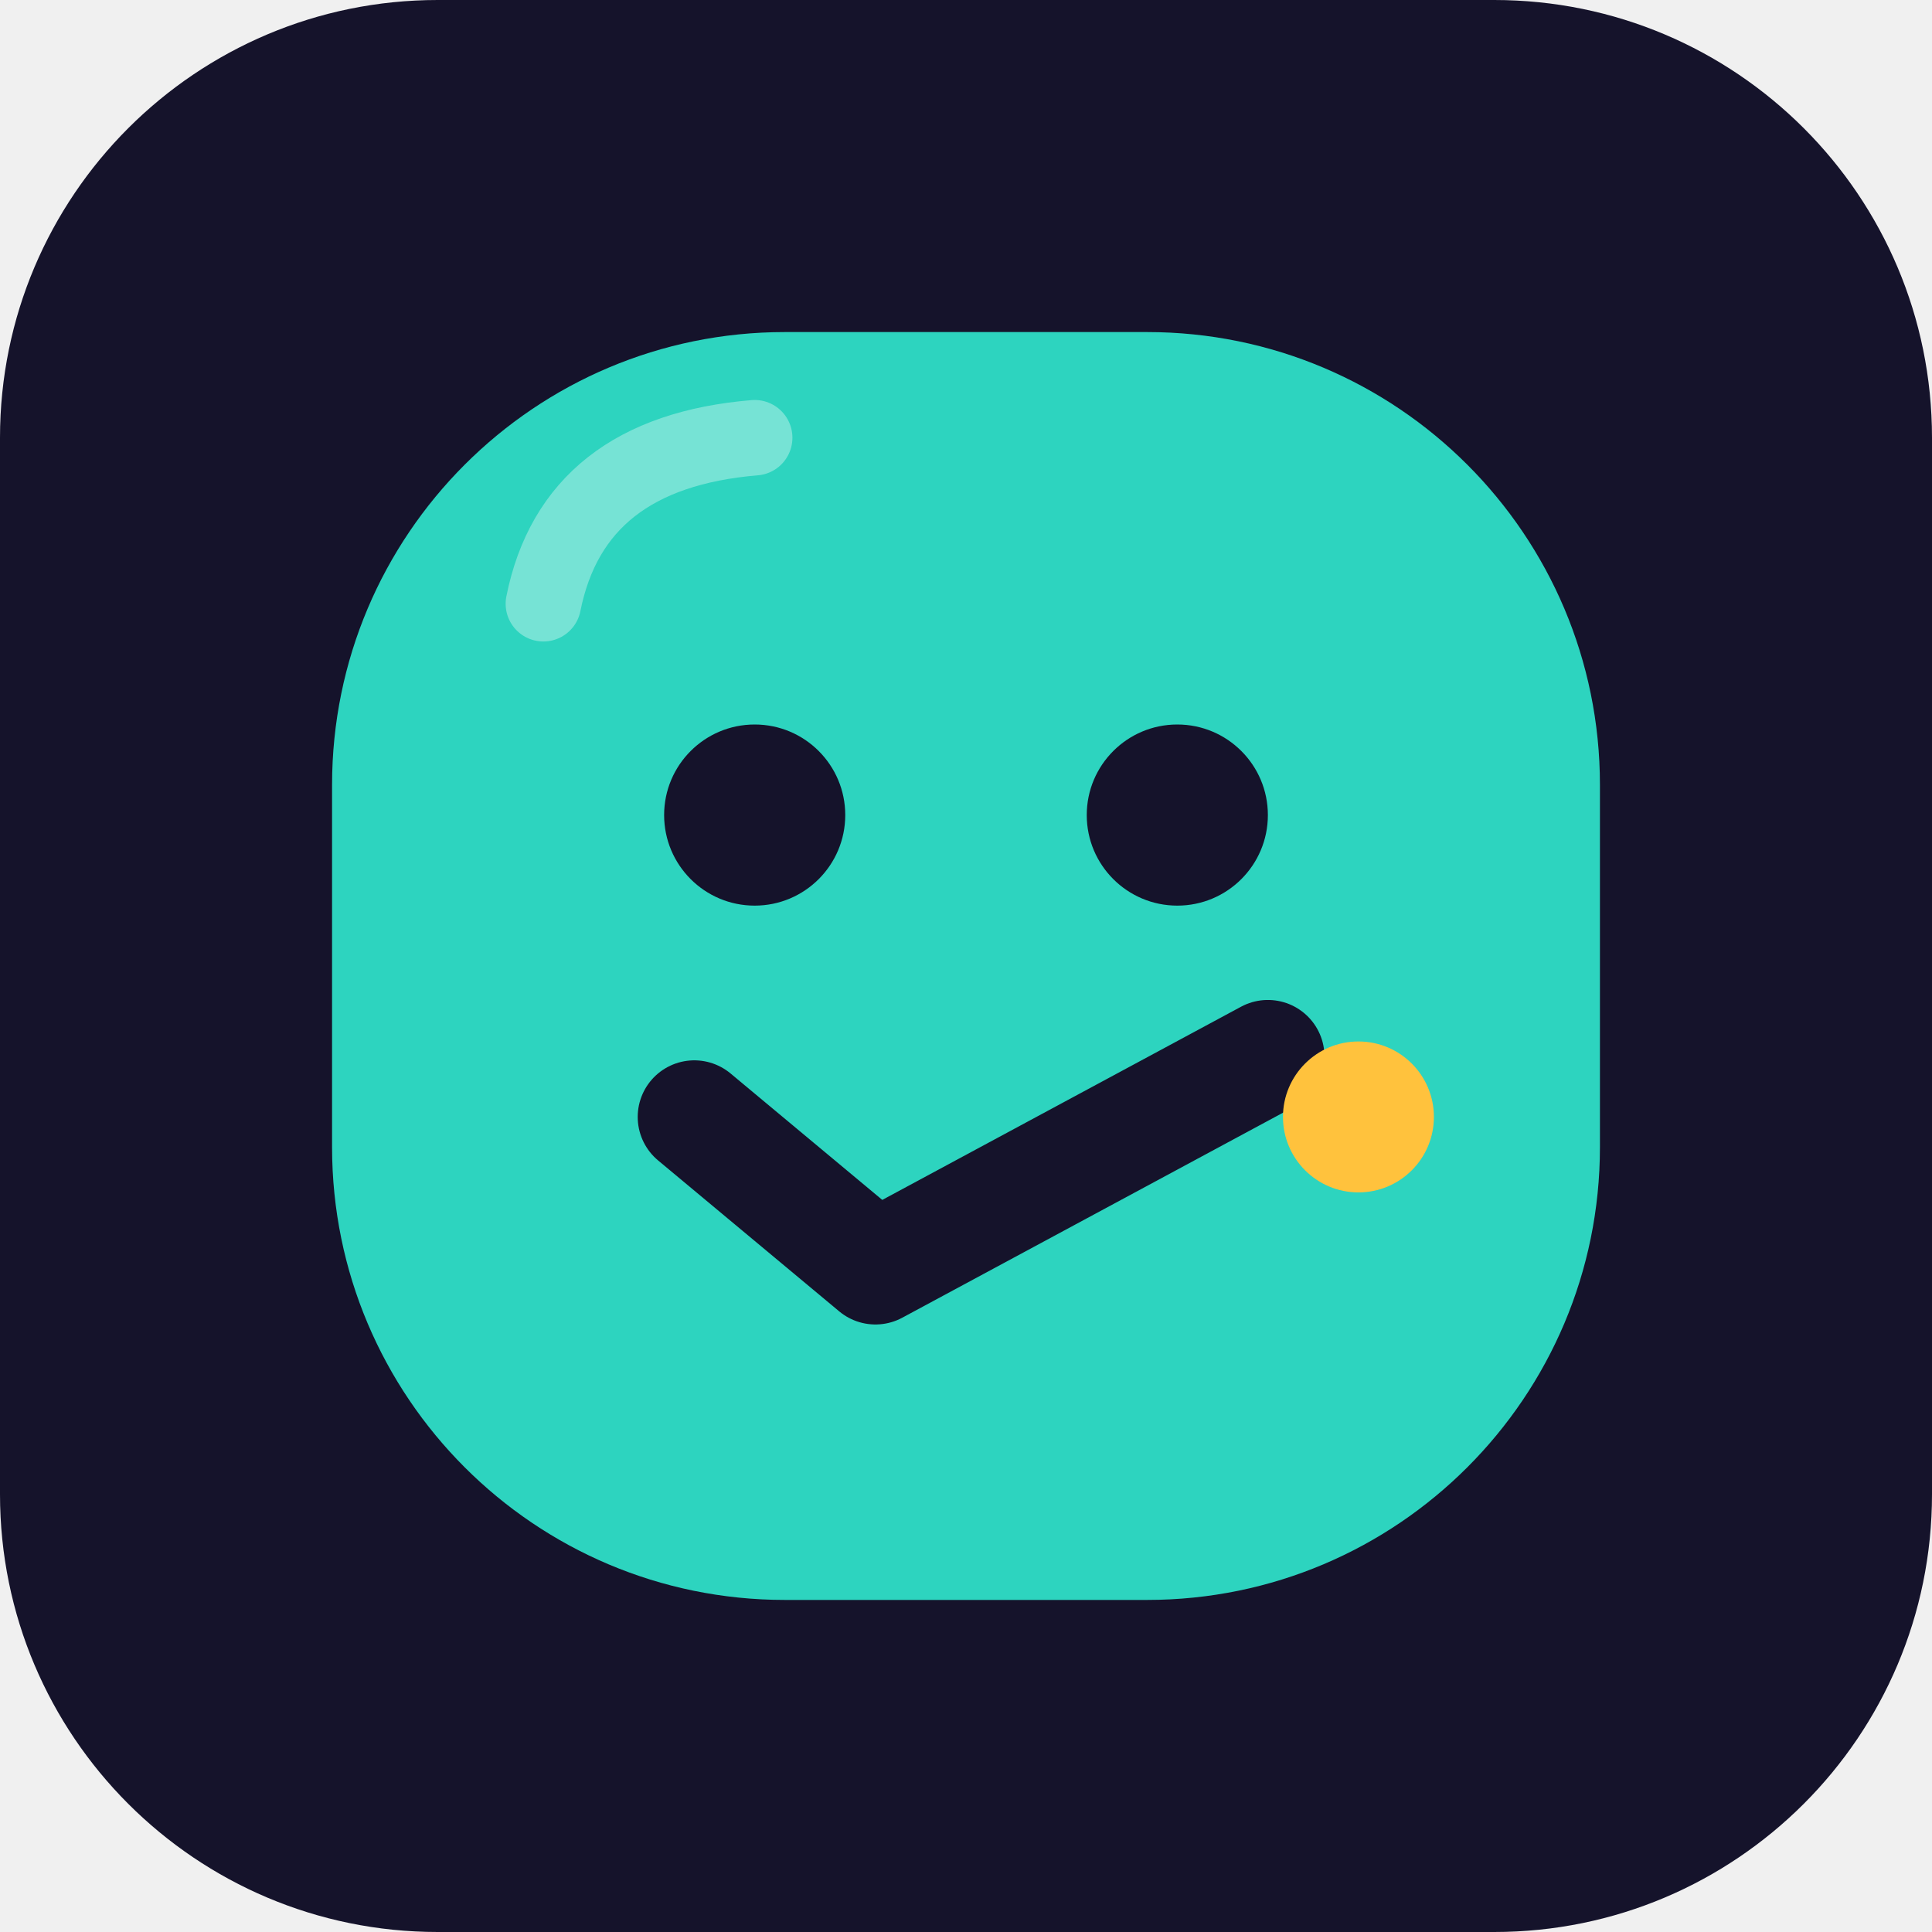
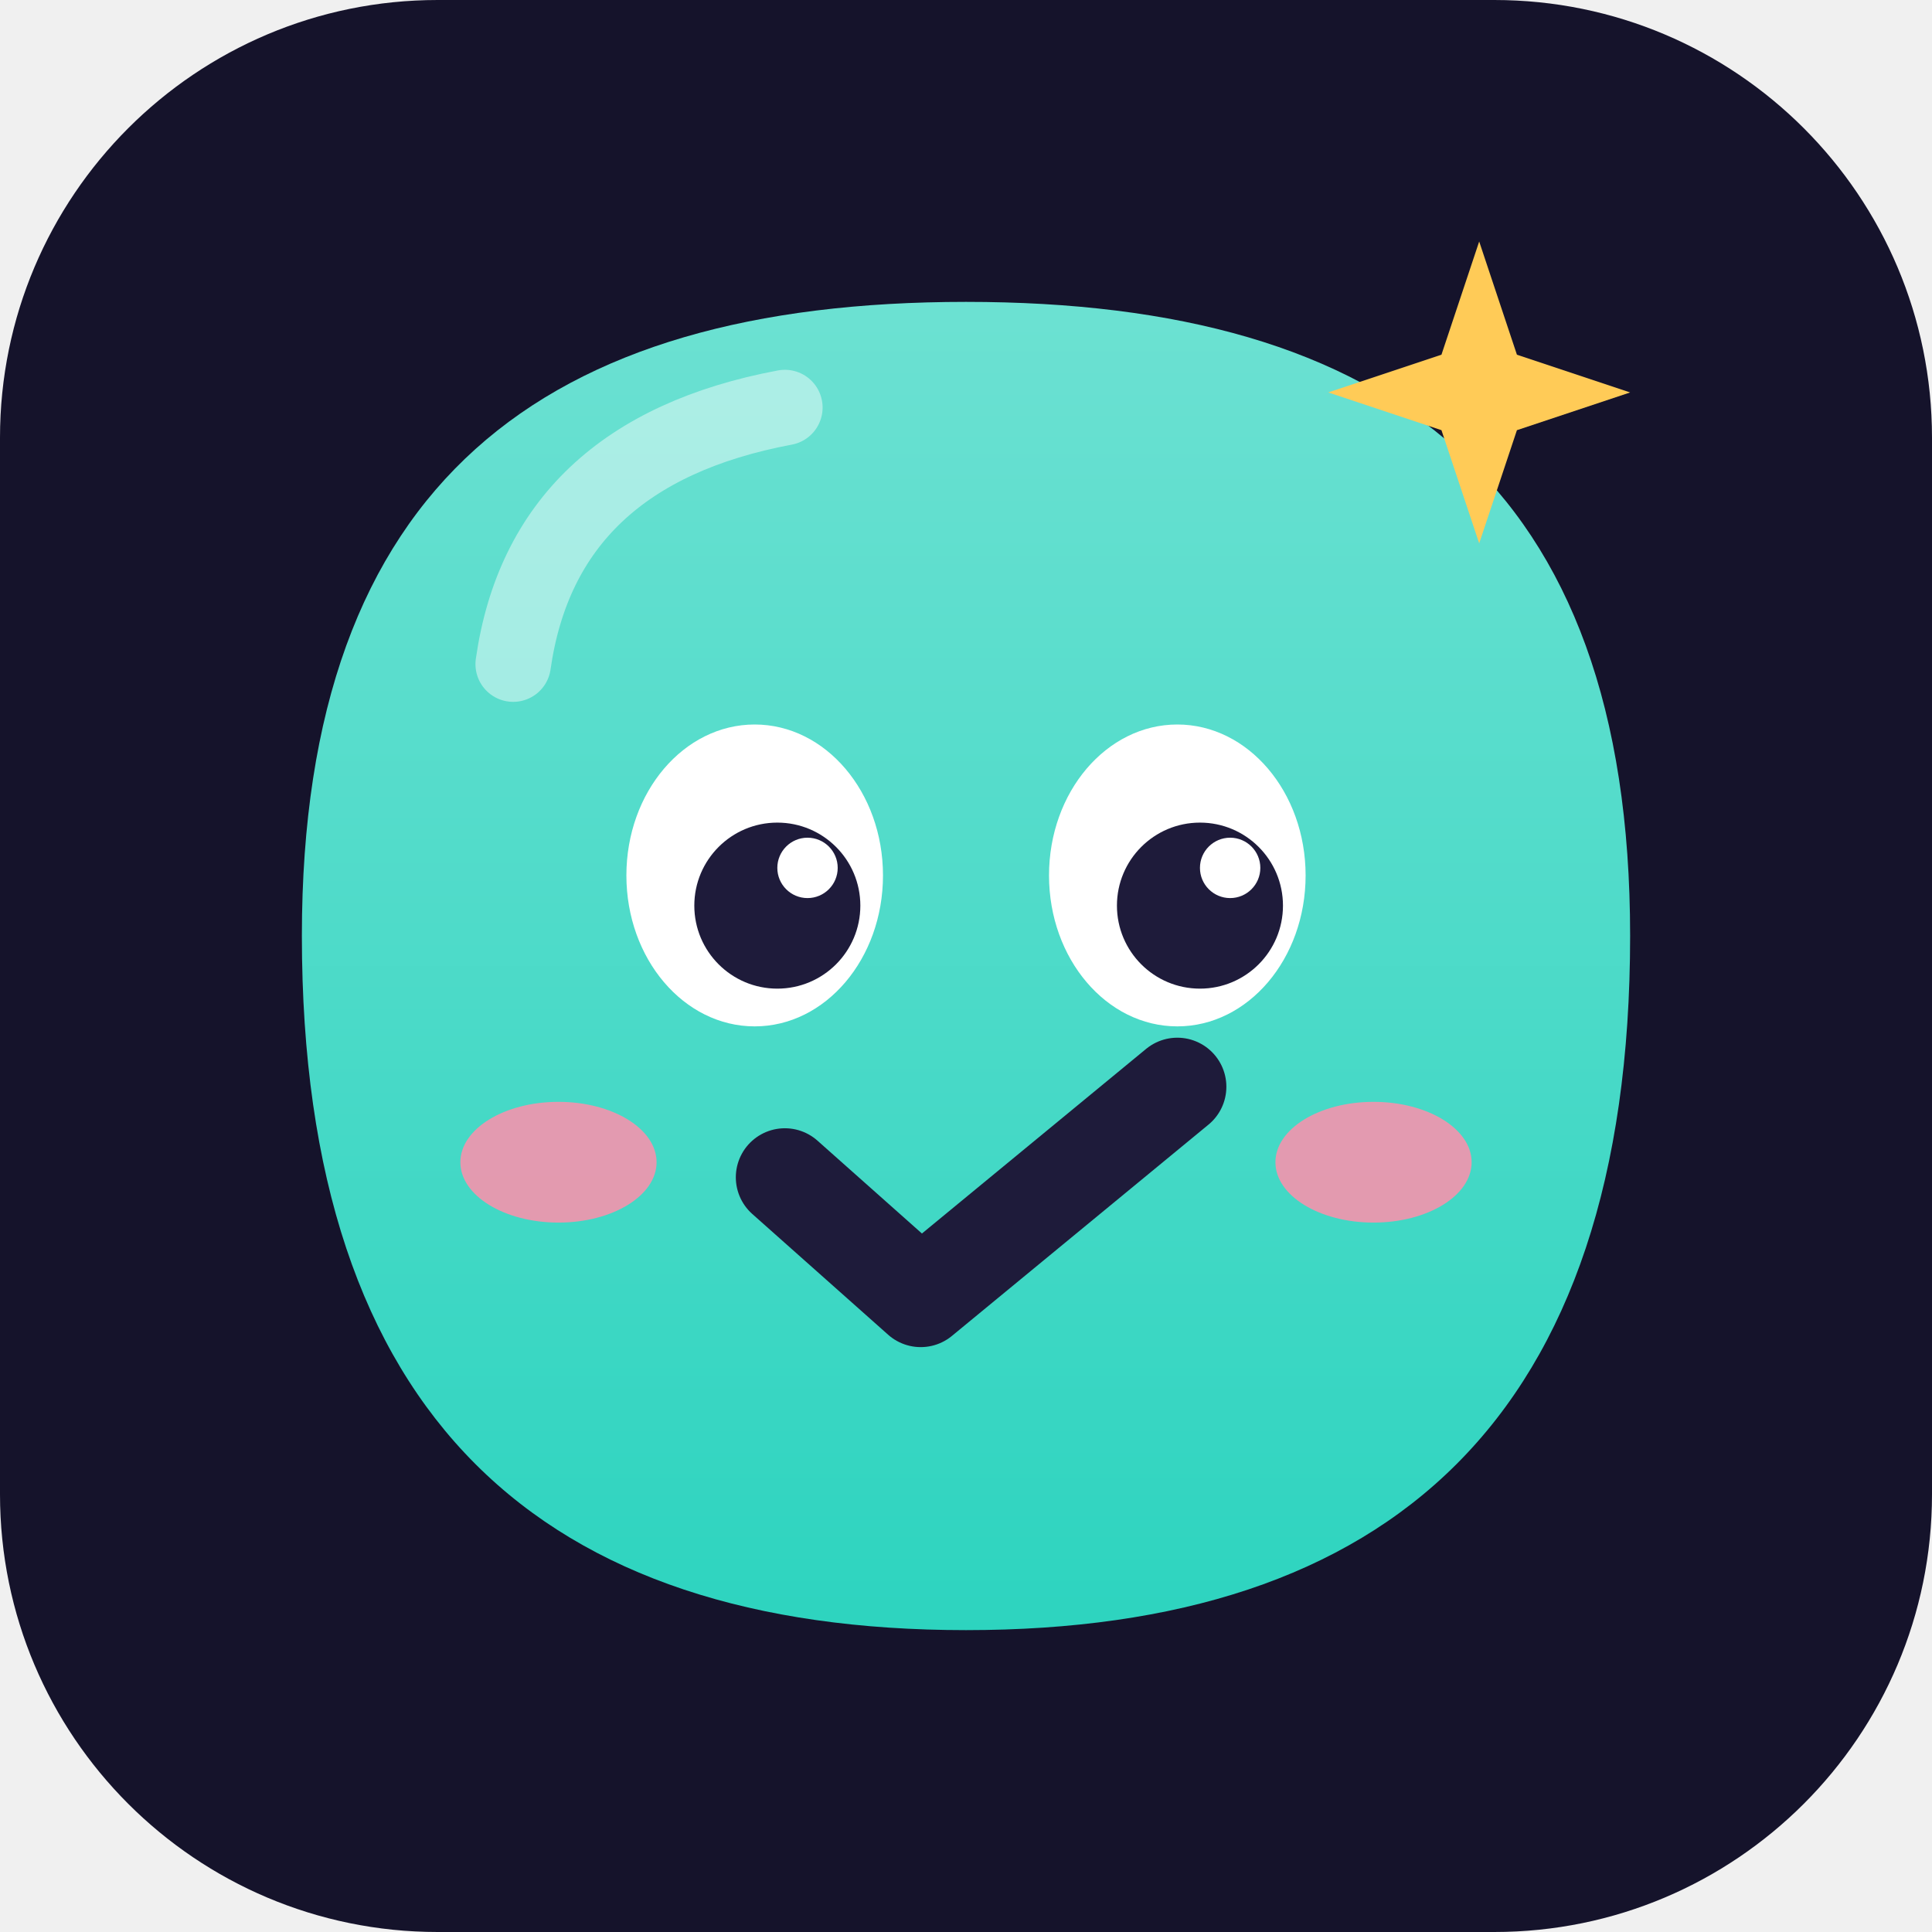
- <svg xmlns="http://www.w3.org/2000/svg" viewBox="0 0 512 512" width="512" height="512" role="img" aria-label="One Click Digital Hub">
+ <svg xmlns="http://www.w3.org/2000/svg" viewBox="0 0 512 512" width="512" height="512" role="img" aria-label="One Click">
  <rect width="512" height="512" rx="116" fill="#15132B" />
  <g transform="translate(56 56) scale(4)">
-     <rect x="8" y="8" width="84" height="84" rx="30" fill="#2DD4BF" />
-     <path d="M22 26 Q24 16 36 15" stroke="#fff" stroke-opacity=".35" stroke-width="5" stroke-linecap="round" fill="none" />
-     <circle cx="36" cy="40" r="6" fill="#15132B" />
-     <circle cx="64" cy="40" r="6" fill="#15132B" />
-     <path d="M32 60 L44 70 L70 56" fill="none" stroke="#15132B" stroke-width="7.5" stroke-linecap="round" stroke-linejoin="round" />
-     <circle cx="76" cy="60" r="5" fill="#FFC23D" />
+     <defs>
+       <linearGradient id="g2DD4BF" x1="0" y1="0" x2="0" y2="1">
+         <stop offset="0" stop-color="#6ce1d2" />
+         <stop offset="1" stop-color="#2DD4BF" />
+       </linearGradient>
+     </defs>
+     <path d="M50 6 C78 6 94 18 94 48 C94 80 78 94 50 94 C22 94 6 80 6 48 C6 18 22 6 50 6 Z" fill="url(#g2DD4BF)" />
+     <path d="M20 30 Q22 16 38 13" stroke="#fff" stroke-opacity=".45" stroke-width="5" stroke-linecap="round" fill="none" />
+     <ellipse cx="36" cy="44" rx="8.5" ry="10" fill="#fff" />
+     <circle cx="37.5" cy="46" r="5.5" fill="#1E1B3A" />
+     <circle cx="39.5" cy="43.5" r="2" fill="#fff" />
+     <ellipse cx="64" cy="44" rx="8.5" ry="10" fill="#fff" />
+     <circle cx="65.5" cy="46" r="5.5" fill="#1E1B3A" />
+     <circle cx="67.5" cy="43.5" r="2" fill="#fff" />
+     <g fill="#FF8FAB" opacity=".85">
+       <ellipse cx="23" cy="63" rx="6.5" ry="4" />
+       <ellipse cx="77" cy="63" rx="6.5" ry="4" />
+     </g>
+     <path d="M38 64 L47 72 L64 58" fill="none" stroke="#1E1B3A" stroke-width="6.5" stroke-linecap="round" stroke-linejoin="round" />
+     <path d="M84 2 L86.5 9.5 L94 12 L86.5 14.5 L84 22 L81.5 14.5 L74 12 L81.5 9.5 Z" fill="#FFCB57" />
  </g>
</svg>
